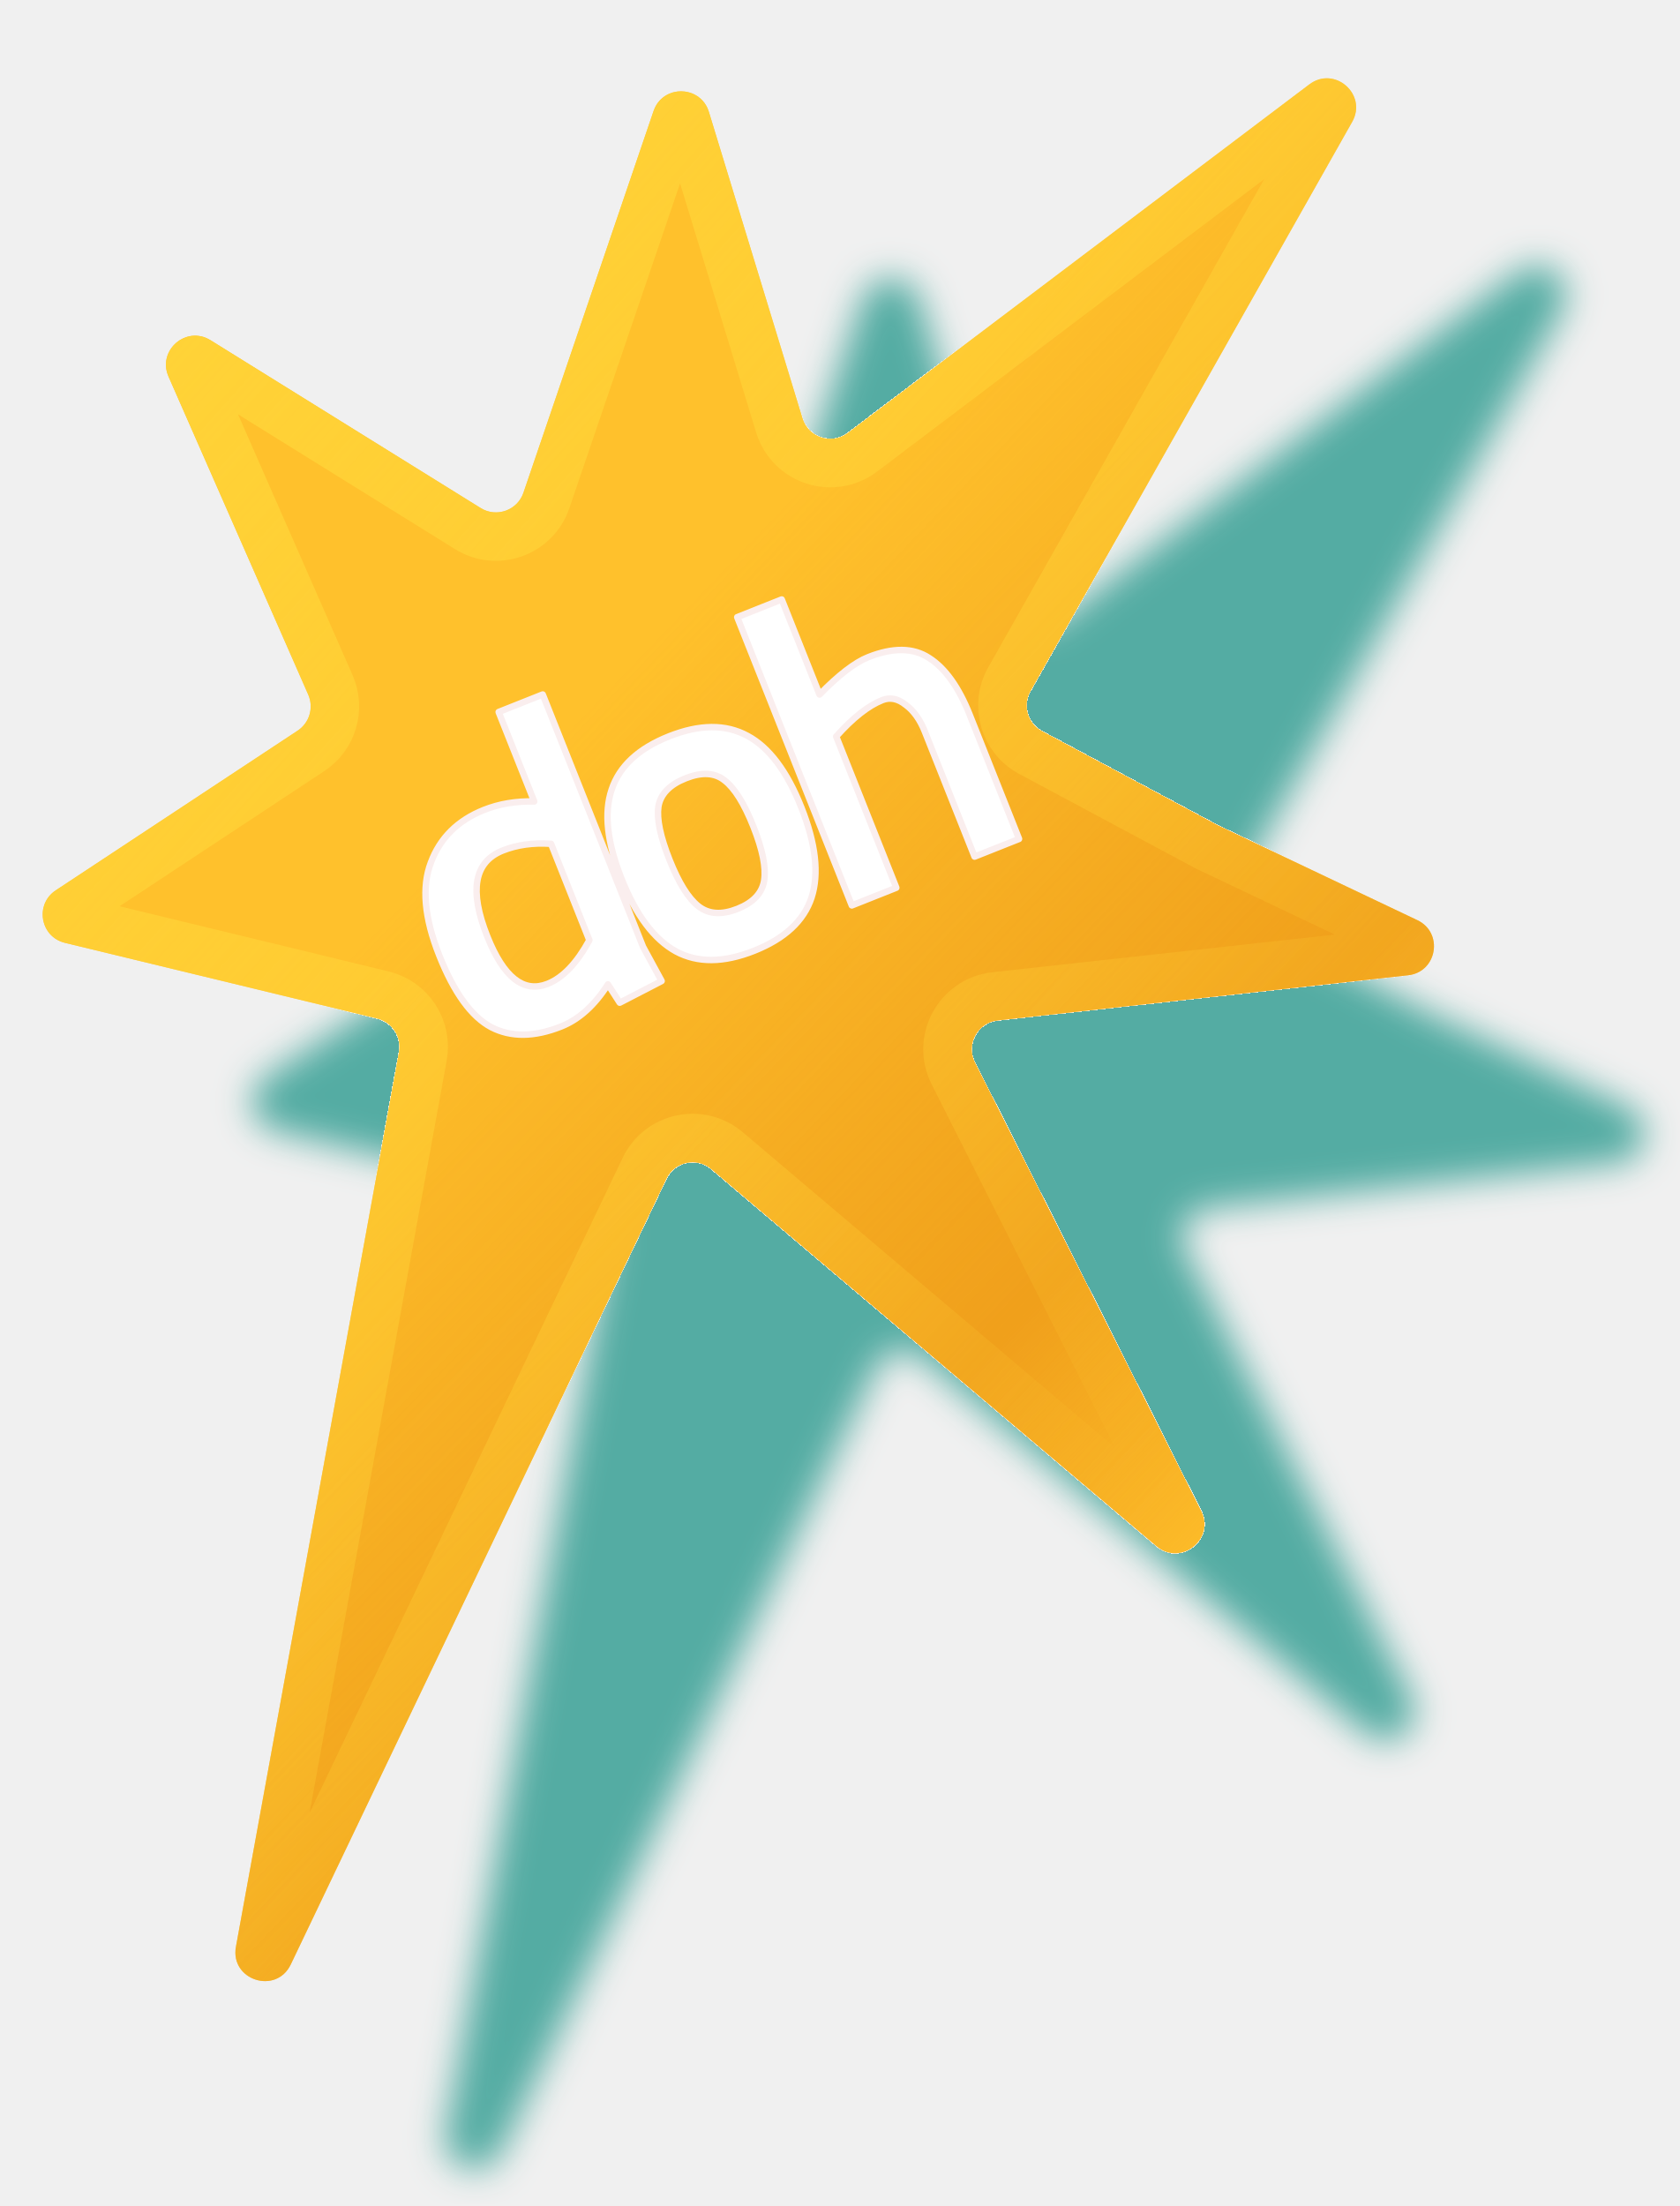
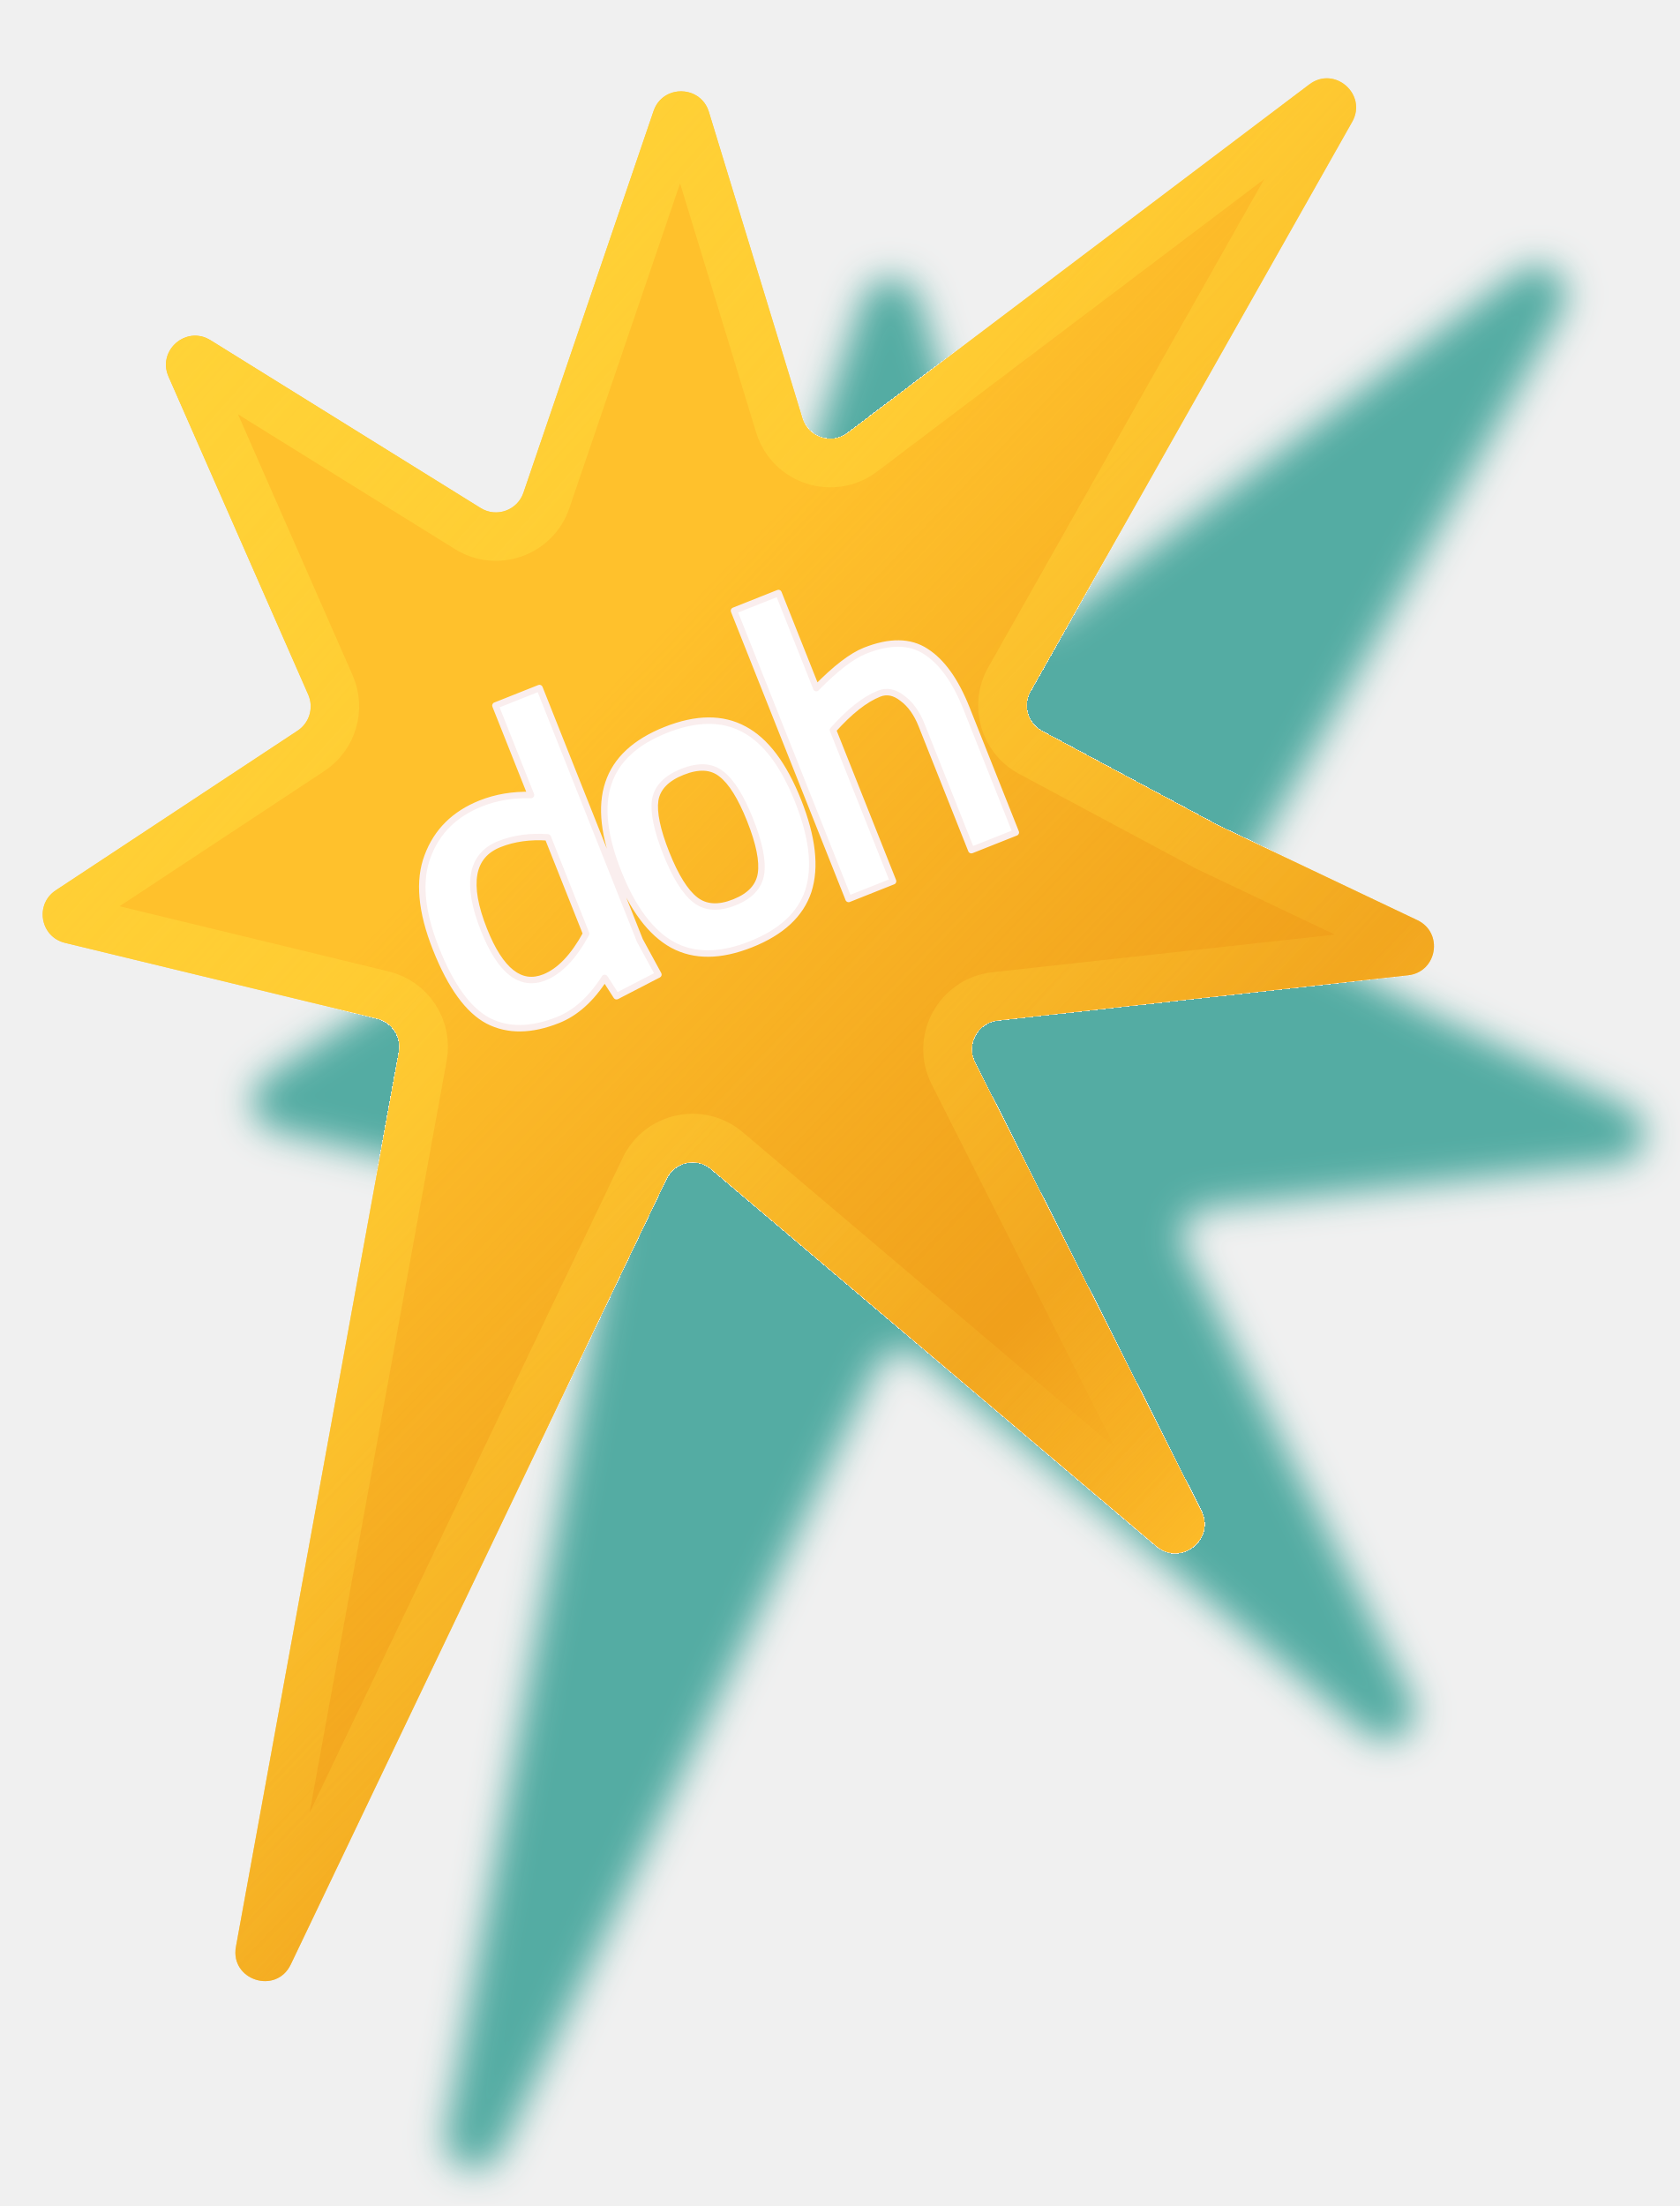
<svg xmlns="http://www.w3.org/2000/svg" width="520" height="683" viewBox="0 0 520 683" fill="none">
-   <g filter="url(#filter0_d_35:113)">
+   <g filter="url(#filter0_d_90_110)">
    <path d="M202.364 34.365C205.183 26.099 216.939 26.288 219.49 34.64L248.465 129.503C250.292 135.483 257.508 137.824 262.497 134.056L405.414 26.12C413.206 20.236 423.478 29.23 418.673 37.731L319.031 214.017C316.545 218.414 318.165 223.995 322.617 226.379L377 255.5L438.855 284.89C447.046 288.781 444.99 300.974 435.976 301.965L308.897 315.932C302.654 316.618 299.016 323.326 301.845 328.933L371.917 467.793C376.336 476.55 365.548 485.055 358.064 478.715L220.258 361.969C215.756 358.156 208.865 359.632 206.32 364.955L90.026 608.224C85.496 617.7 71.168 613.061 73.052 602.728L123.547 325.709C124.402 321.017 121.448 316.472 116.812 315.348L20.094 291.914C12.451 290.062 10.692 279.988 17.255 275.656L92.158 226.214C95.818 223.799 97.204 219.098 95.441 215.083L52.178 116.586C48.621 108.489 57.654 100.655 65.167 105.322L148.808 157.276C153.726 160.331 160.207 158.015 162.075 152.536L202.364 34.365Z" fill="#FFC12C" />
-     <path d="M202.364 34.365C205.183 26.099 216.939 26.288 219.49 34.64L248.465 129.503C250.292 135.483 257.508 137.824 262.497 134.056L405.414 26.12C413.206 20.236 423.478 29.23 418.673 37.731L319.031 214.017C316.545 218.414 318.165 223.995 322.617 226.379L377 255.5L438.855 284.89C447.046 288.781 444.99 300.974 435.976 301.965L308.897 315.932C302.654 316.618 299.016 323.326 301.845 328.933L371.917 467.793C376.336 476.55 365.548 485.055 358.064 478.715L220.258 361.969C215.756 358.156 208.865 359.632 206.32 364.955L90.026 608.224C85.496 617.7 71.168 613.061 73.052 602.728L123.547 325.709C124.402 321.017 121.448 316.472 116.812 315.348L20.094 291.914C12.451 290.062 10.692 279.988 17.255 275.656L92.158 226.214C95.818 223.799 97.204 219.098 95.441 215.083L52.178 116.586C48.621 108.489 57.654 100.655 65.167 105.322L148.808 157.276C153.726 160.331 160.207 158.015 162.075 152.536L202.364 34.365Z" fill="url(#paint0_linear_35:113)" fill-opacity="0.5" />
-     <path d="M373.46 262.112C373.565 262.168 373.673 262.223 373.781 262.274L435.636 291.664C436.131 291.899 436.289 292.143 436.366 292.304C436.472 292.525 436.54 292.865 436.472 293.268C436.404 293.671 436.228 293.97 436.056 294.144C435.93 294.271 435.701 294.45 435.156 294.51L308.077 308.477C296.632 309.735 289.962 322.032 295.149 332.311L365.221 471.172C365.508 471.74 365.453 472.036 365.415 472.18C365.354 472.412 365.173 472.74 364.811 473.025C364.448 473.311 364.087 473.411 363.847 473.416C363.698 473.419 363.398 473.404 362.912 472.992L225.105 356.247C216.853 349.256 204.218 351.962 199.554 361.72L83.259 604.989C83.082 605.361 82.917 605.542 82.826 605.626C82.734 605.711 82.646 605.763 82.549 605.799C82.334 605.88 81.935 605.928 81.444 605.769C80.953 605.61 80.657 605.337 80.531 605.146C80.474 605.06 80.433 604.966 80.408 604.843C80.383 604.722 80.356 604.478 80.43 604.073L130.925 327.054C132.493 318.451 127.077 310.118 118.578 308.059L21.86 284.625C21.446 284.525 21.232 284.357 21.095 284.204C20.933 284.023 20.793 283.755 20.735 283.425C20.678 283.095 20.719 282.796 20.81 282.57C20.887 282.38 21.032 282.15 21.387 281.915L96.29 232.473C102.999 228.045 105.54 219.427 102.307 212.067L59.044 113.57C58.834 113.091 58.867 112.805 58.913 112.626C58.974 112.388 59.137 112.092 59.435 111.834C59.733 111.576 60.049 111.456 60.293 111.429C60.477 111.409 60.765 111.417 61.209 111.693L144.85 163.647C153.867 169.248 165.749 165.002 169.174 154.956L209.463 36.785C209.628 36.301 209.842 36.111 209.999 36.008C210.204 35.872 210.52 35.763 210.907 35.77C211.294 35.776 211.606 35.895 211.807 36.037C211.961 36.145 212.168 36.342 212.318 36.831L241.292 131.694C244.641 142.656 257.87 146.949 267.017 140.041L409.934 32.105C410.438 31.725 410.738 31.724 410.889 31.736C411.128 31.753 411.482 31.872 411.827 32.174C412.171 32.475 412.335 32.811 412.385 33.045C412.416 33.194 412.455 33.491 412.144 34.04L312.502 210.326C307.945 218.388 310.913 228.62 319.077 232.991L373.46 262.112Z" stroke="url(#paint1_linear_35:113)" stroke-width="15" stroke-linejoin="round" />
+     <path d="M202.364 34.365C205.183 26.099 216.939 26.288 219.49 34.64L248.465 129.503C250.292 135.483 257.508 137.824 262.497 134.056L405.414 26.12C413.206 20.236 423.478 29.23 418.673 37.731L319.031 214.017C316.545 218.414 318.165 223.995 322.617 226.379L377 255.5L438.855 284.89C447.046 288.781 444.99 300.974 435.976 301.965L308.897 315.932C302.654 316.618 299.016 323.326 301.845 328.933L371.917 467.793C376.336 476.55 365.548 485.055 358.064 478.715L220.258 361.969C215.756 358.156 208.865 359.632 206.32 364.955L90.026 608.224C85.496 617.7 71.168 613.061 73.052 602.728L123.547 325.709C124.402 321.017 121.448 316.472 116.812 315.348L20.094 291.914C12.451 290.062 10.692 279.988 17.255 275.656L92.158 226.214C95.818 223.799 97.204 219.098 95.441 215.083L52.178 116.586C48.621 108.489 57.654 100.655 65.167 105.322L148.808 157.276C153.726 160.331 160.207 158.015 162.075 152.536L202.364 34.365Z" fill="url(#paint0_linear_90_110)" fill-opacity="0.5" />
+     <path d="M373.46 262.112C373.565 262.168 373.673 262.223 373.781 262.274L435.636 291.664C436.131 291.899 436.289 292.143 436.366 292.304C436.472 292.525 436.54 292.865 436.472 293.268C436.404 293.671 436.228 293.97 436.056 294.144C435.93 294.271 435.701 294.45 435.156 294.51L308.077 308.477C296.632 309.735 289.962 322.032 295.149 332.311L365.221 471.172C365.508 471.74 365.453 472.036 365.415 472.18C365.354 472.412 365.173 472.74 364.811 473.025C364.448 473.311 364.087 473.411 363.847 473.416C363.698 473.419 363.398 473.404 362.912 472.992L225.105 356.247C216.853 349.256 204.218 351.962 199.554 361.72L83.259 604.989C83.082 605.361 82.917 605.542 82.826 605.626C82.734 605.711 82.646 605.763 82.549 605.799C82.334 605.88 81.935 605.928 81.444 605.769C80.953 605.61 80.657 605.337 80.531 605.146C80.474 605.06 80.433 604.966 80.408 604.843C80.383 604.722 80.356 604.478 80.43 604.073L130.925 327.054C132.493 318.451 127.077 310.118 118.578 308.059L21.86 284.625C21.446 284.525 21.232 284.357 21.095 284.204C20.933 284.023 20.793 283.755 20.735 283.425C20.678 283.095 20.719 282.796 20.81 282.57C20.887 282.38 21.032 282.15 21.387 281.915L96.29 232.473C102.999 228.045 105.54 219.427 102.307 212.067L59.044 113.57C58.834 113.091 58.867 112.805 58.913 112.626C58.974 112.388 59.137 112.092 59.435 111.834C59.733 111.576 60.049 111.456 60.294 111.429C60.477 111.409 60.765 111.417 61.209 111.693L144.85 163.647C153.867 169.248 165.749 165.002 169.174 154.956L209.463 36.785C209.628 36.301 209.842 36.111 209.999 36.008C210.204 35.872 210.52 35.763 210.907 35.77C211.294 35.776 211.606 35.895 211.807 36.037C211.961 36.145 212.168 36.342 212.318 36.831L241.292 131.694C244.641 142.656 257.87 146.949 267.017 140.041L409.934 32.105C410.438 31.725 410.738 31.724 410.889 31.736C411.128 31.753 411.482 31.872 411.827 32.174C412.171 32.475 412.335 32.811 412.385 33.045C412.416 33.194 412.455 33.491 412.144 34.04L312.502 210.326C307.945 218.388 310.913 228.62 319.077 232.991L373.46 262.112Z" stroke="url(#paint1_linear_90_110)" stroke-width="15" stroke-linejoin="round" />
  </g>
-   <path d="M168.045 215.016L199.112 293.163L204.866 303.738L191.882 310.449L188.231 304.772C184.099 311.27 179.268 315.619 173.737 317.818C165.441 321.116 158.238 321.19 152.13 318.039C145.987 314.8 140.61 307.381 136 295.784C131.389 284.187 130.527 274.612 133.413 267.059C136.264 259.418 141.748 253.983 149.866 250.756C154.595 248.876 159.775 248.005 165.408 248.142L154.396 220.442L168.045 215.016ZM169.567 304.599C174.295 302.72 178.601 298.218 182.484 291.096L170.621 261.256C165.096 260.869 160.103 261.563 155.642 263.336C146.811 266.847 145.214 275.695 150.853 289.879C155.925 302.636 162.162 307.543 169.567 304.599ZM189.375 244.502C191.761 237.252 197.683 231.747 207.139 227.988C216.595 224.229 224.68 224.166 231.393 227.799C238.07 231.343 243.643 238.735 248.112 249.975C252.58 261.215 253.639 270.505 251.288 277.845C248.902 285.095 242.98 290.6 233.524 294.36C224.068 298.119 215.984 298.182 209.271 294.549C202.522 290.826 196.914 283.345 192.445 272.105C187.977 260.864 186.953 251.664 189.375 244.502ZM203.857 249.747C203.314 253.579 204.461 259.063 207.298 266.2C210.136 273.337 213.129 278.138 216.279 280.605C219.429 283.072 223.458 283.33 228.364 281.38C233.271 279.429 236.022 276.476 236.619 272.519C237.216 268.563 236.095 263.017 233.258 255.88C230.421 248.743 227.445 243.986 224.331 241.608C221.305 239.195 217.295 238.982 212.299 240.968C207.303 242.954 204.489 245.88 203.857 249.747ZM258.908 228.017L277.527 274.852L263.744 280.332L228.262 191.078L242.044 185.599L253.748 215.038C259.697 208.953 264.723 205.096 268.827 203.464C276.499 200.414 282.783 200.499 287.678 203.718C292.663 206.902 296.858 212.776 300.262 221.34L315.53 259.744L301.747 265.224L286.373 226.552C284.883 222.805 282.902 220.028 280.428 218.223C278.007 216.292 275.593 215.806 273.184 216.763C268.813 218.501 264.054 222.253 258.908 228.017Z" fill="white" />
-   <path d="M168.045 215.016L168.975 214.647C168.771 214.134 168.189 213.883 167.676 214.087L168.045 215.016ZM199.112 293.163L198.183 293.533C198.198 293.57 198.215 293.606 198.234 293.641L199.112 293.163ZM204.866 303.738L205.325 304.626C205.564 304.503 205.743 304.288 205.822 304.031C205.901 303.774 205.873 303.496 205.744 303.26L204.866 303.738ZM191.882 310.449L191.041 310.99C191.32 311.424 191.883 311.574 192.342 311.337L191.882 310.449ZM188.231 304.772L189.072 304.231C188.888 303.945 188.57 303.772 188.228 303.772C187.887 303.773 187.57 303.948 187.387 304.236L188.231 304.772ZM152.13 318.039L151.664 318.924L151.672 318.928L152.13 318.039ZM133.413 267.059L134.348 267.416L134.35 267.409L133.413 267.059ZM165.408 248.142L165.384 249.141C165.719 249.15 166.037 248.989 166.229 248.713C166.421 248.438 166.461 248.084 166.337 247.772L165.408 248.142ZM154.396 220.442L154.027 219.513C153.514 219.717 153.263 220.299 153.467 220.812L154.396 220.442ZM182.484 291.096L183.362 291.575C183.504 291.314 183.523 291.003 183.413 290.727L182.484 291.096ZM170.621 261.256L171.551 260.886C171.409 260.529 171.074 260.285 170.691 260.258L170.621 261.256ZM167.116 215.386L198.183 293.533L200.041 292.794L168.975 214.647L167.116 215.386ZM198.234 293.641L203.987 304.216L205.744 303.26L199.991 292.686L198.234 293.641ZM204.406 302.85L191.423 309.561L192.342 311.337L205.325 304.626L204.406 302.85ZM192.723 309.908L189.072 304.231L187.39 305.313L191.041 310.99L192.723 309.908ZM187.387 304.236C183.335 310.608 178.653 314.787 173.368 316.888L174.106 318.747C179.883 316.45 184.863 311.932 189.075 305.309L187.387 304.236ZM173.368 316.888C165.254 320.114 158.368 320.131 152.589 317.15L151.672 318.928C158.109 322.248 165.627 322.118 174.106 318.747L173.368 316.888ZM152.597 317.155C146.777 314.086 141.514 306.948 136.929 295.414L135.071 296.153C139.706 307.814 145.197 315.513 151.664 318.924L152.597 317.155ZM136.929 295.414C132.363 283.928 131.589 274.636 134.348 267.416L132.479 266.702C129.466 274.588 130.416 284.445 135.071 296.153L136.929 295.414ZM134.35 267.409C137.095 260.053 142.359 254.817 150.236 251.685L149.497 249.827C141.137 253.15 135.434 258.783 132.477 266.71L134.35 267.409ZM150.236 251.685C154.826 249.861 159.871 249.008 165.384 249.141L165.432 247.142C159.679 247.002 154.363 247.892 149.497 249.827L150.236 251.685ZM166.337 247.772L155.326 220.073L153.467 220.812L164.479 248.511L166.337 247.772ZM154.766 221.372L168.415 215.946L167.676 214.087L154.027 219.513L154.766 221.372ZM169.936 305.528C174.977 303.524 179.429 298.788 183.362 291.575L181.606 290.617C177.772 297.649 173.612 301.915 169.197 303.67L169.936 305.528ZM183.413 290.727L171.551 260.886L169.692 261.625L181.555 291.465L183.413 290.727ZM170.691 260.258C165.039 259.863 159.893 260.57 155.273 262.407L156.012 264.265C160.313 262.556 165.153 261.876 170.552 262.253L170.691 260.258ZM155.273 262.407C150.558 264.281 147.701 267.641 146.837 272.428C145.99 277.123 147.078 283.09 149.924 290.248L151.782 289.51C148.989 282.484 148.056 276.935 148.805 272.783C149.538 268.722 151.895 265.902 156.012 264.265L155.273 262.407ZM149.924 290.248C152.483 296.686 155.392 301.297 158.717 303.913C162.117 306.588 165.904 307.131 169.936 305.528L169.197 303.67C165.825 305.011 162.791 304.573 159.953 302.341C157.04 300.05 154.294 295.829 151.782 289.51L149.924 290.248ZM189.375 244.502L190.322 244.823L190.325 244.815L189.375 244.502ZM231.393 227.799L230.917 228.678L230.924 228.682L231.393 227.799ZM251.288 277.845L252.238 278.158L252.24 278.15L251.288 277.845ZM209.271 294.549L208.788 295.424L208.795 295.428L209.271 294.549ZM203.857 249.747L202.87 249.586C202.869 249.593 202.868 249.6 202.867 249.607L203.857 249.747ZM224.331 241.608L223.707 242.39C223.713 242.395 223.718 242.399 223.724 242.403L224.331 241.608ZM190.325 244.815C192.59 237.932 198.23 232.606 207.508 228.917L206.769 227.059C197.135 230.889 190.933 236.572 188.425 244.19L190.325 244.815ZM207.508 228.917C216.787 225.229 224.544 225.229 230.917 228.678L231.868 226.919C224.815 223.102 216.403 223.229 206.769 227.059L207.508 228.917ZM230.924 228.682C237.298 232.065 242.752 239.2 247.182 250.344L249.041 249.606C244.534 238.269 238.842 230.62 231.861 226.915L230.924 228.682ZM247.182 250.344C251.611 261.485 252.585 270.516 250.336 277.54L252.24 278.15C254.692 270.495 253.549 260.946 249.041 249.606L247.182 250.344ZM250.338 277.532C248.073 284.415 242.433 289.742 233.155 293.43L233.894 295.289C243.528 291.459 249.731 285.776 252.238 278.158L250.338 277.532ZM233.155 293.43C223.876 297.119 216.119 297.118 209.747 293.669L208.795 295.428C215.848 299.246 224.26 299.119 233.894 295.289L233.155 293.43ZM209.754 293.673C203.295 290.111 197.803 282.876 193.374 271.735L191.516 272.474C196.024 283.814 201.749 291.542 208.788 295.424L209.754 293.673ZM193.374 271.735C188.944 260.591 188.011 251.659 190.322 244.823L188.428 244.182C185.896 251.669 187.009 261.138 191.516 272.474L193.374 271.735ZM202.867 249.607C202.285 253.711 203.519 259.401 206.369 266.569L208.228 265.831C205.403 258.725 204.343 253.448 204.847 249.888L202.867 249.607ZM206.369 266.569C209.222 273.745 212.295 278.756 215.663 281.393L216.896 279.818C213.963 277.521 211.049 272.929 208.228 265.831L206.369 266.569ZM215.663 281.393C219.182 284.148 223.617 284.343 228.734 282.309L227.995 280.45C223.298 282.317 219.677 281.996 216.896 279.818L215.663 281.393ZM228.734 282.309C233.85 280.275 236.941 277.088 237.608 272.669L235.63 272.37C235.103 275.863 232.691 278.583 227.995 280.45L228.734 282.309ZM237.608 272.669C238.246 268.439 237.04 262.686 234.188 255.51L232.329 256.249C235.151 263.347 236.186 268.687 235.63 272.37L237.608 272.669ZM234.188 255.51C231.337 248.339 228.279 243.364 224.937 240.814L223.724 242.403C226.612 244.608 229.506 249.147 232.329 256.249L234.188 255.51ZM224.954 240.827C221.544 238.107 217.113 237.978 211.929 240.039L212.668 241.897C217.476 239.986 221.066 240.284 223.707 242.39L224.954 240.827ZM211.929 240.039C206.743 242.1 203.579 245.249 202.87 249.586L204.844 249.909C205.399 246.512 207.863 243.807 212.668 241.897L211.929 240.039ZM258.908 228.017L258.162 227.352C257.909 227.634 257.839 228.035 257.978 228.387L258.908 228.017ZM277.527 274.852L277.896 275.782C278.409 275.578 278.66 274.996 278.456 274.483L277.527 274.852ZM263.744 280.332L262.814 280.701C263.018 281.214 263.6 281.465 264.113 281.261L263.744 280.332ZM228.262 191.078L227.892 190.149C227.379 190.353 227.128 190.934 227.332 191.447L228.262 191.078ZM242.044 185.599L242.974 185.229C242.77 184.716 242.188 184.465 241.675 184.669L242.044 185.599ZM253.748 215.038L252.818 215.407C252.943 215.722 253.219 215.951 253.551 216.018C253.883 216.085 254.226 215.979 254.463 215.737L253.748 215.038ZM287.678 203.718L287.129 204.554L287.14 204.561L287.678 203.718ZM315.53 259.744L315.899 260.674C316.412 260.47 316.663 259.888 316.459 259.375L315.53 259.744ZM301.747 265.224L300.818 265.593C301.022 266.106 301.603 266.357 302.116 266.153L301.747 265.224ZM280.428 218.223L279.804 219.005C279.815 219.013 279.827 219.022 279.838 219.03L280.428 218.223ZM257.978 228.387L276.597 275.222L278.456 274.483L259.837 227.648L257.978 228.387ZM277.157 273.923L263.374 279.402L264.113 281.261L277.896 275.782L277.157 273.923ZM264.673 279.962L229.191 190.708L227.332 191.447L262.814 280.701L264.673 279.962ZM228.631 192.007L242.414 186.528L241.675 184.669L227.892 190.149L228.631 192.007ZM241.115 185.968L252.818 215.407L254.677 214.668L242.974 185.229L241.115 185.968ZM254.463 215.737C260.388 209.677 265.294 205.945 269.196 204.394L268.457 202.535C264.152 204.246 259.006 208.23 253.033 214.338L254.463 215.737ZM269.196 204.394C276.699 201.411 282.607 201.58 287.129 204.554L288.228 202.883C282.958 199.418 276.299 199.418 268.457 202.535L269.196 204.394ZM287.14 204.561C291.874 207.585 295.966 213.239 299.333 221.709L301.191 220.97C297.75 212.313 293.452 206.219 288.216 202.875L287.14 204.561ZM299.333 221.709L314.6 260.114L316.459 259.375L301.191 220.97L299.333 221.709ZM315.16 258.815L301.377 264.294L302.116 266.153L315.899 260.674L315.16 258.815ZM302.676 264.854L287.302 226.182L285.444 226.921L300.818 265.593L302.676 264.854ZM287.302 226.182C285.765 222.314 283.685 219.362 281.017 217.415L279.838 219.03C282.119 220.695 284.002 223.295 285.444 226.921L287.302 226.182ZM281.051 217.441C278.415 215.338 275.627 214.716 272.815 215.834L273.554 217.693C275.558 216.896 277.6 217.246 279.804 219.005L281.051 217.441ZM272.815 215.834C268.235 217.655 263.353 221.536 258.162 227.352L259.654 228.683C264.755 222.969 269.391 219.348 273.554 217.693L272.815 215.834Z" fill="#FAEEEE" />
+   <path d="M167.045 213.016L198.112 291.163L203.866 301.738L190.882 308.449L187.231 302.772C183.099 309.27 178.268 313.619 172.737 315.818C164.441 319.116 157.238 319.19 151.13 316.039C144.987 312.8 139.61 305.381 135 293.784C130.389 282.187 129.527 272.612 132.413 265.059C135.264 257.418 140.748 251.983 148.866 248.756C153.595 246.876 158.775 246.005 164.408 246.142L153.396 218.442L167.045 213.016ZM168.567 302.599C173.295 300.72 177.601 296.218 181.484 289.096L169.621 259.256C164.096 258.869 159.103 259.563 154.642 261.336C145.811 264.847 144.214 273.695 149.853 287.879C154.925 300.636 161.162 305.543 168.567 302.599ZM188.375 242.502C190.761 235.252 196.683 229.747 206.139 225.988C215.595 222.229 223.68 222.166 230.393 225.799C237.07 229.343 242.643 236.735 247.112 247.975C251.58 259.215 252.639 268.505 250.288 275.845C247.902 283.095 241.98 288.6 232.524 292.36C223.068 296.119 214.984 296.182 208.271 292.549C201.522 288.826 195.914 281.345 191.445 270.105C186.977 258.864 185.953 249.664 188.375 242.502ZM202.857 247.747C202.314 251.579 203.461 257.063 206.298 264.2C209.136 271.337 212.129 276.138 215.279 278.605C218.429 281.072 222.458 281.33 227.364 279.38C232.271 277.429 235.022 274.476 235.619 270.519C236.216 266.563 235.095 261.017 232.258 253.88C229.421 246.743 226.445 241.986 223.331 239.608C220.305 237.195 216.295 236.982 211.299 238.968C206.303 240.954 203.489 243.88 202.857 247.747ZM257.908 226.017L276.527 272.852L262.744 278.332L227.262 189.078L241.044 183.599L252.748 213.038C258.697 206.953 263.723 203.096 267.827 201.464C275.499 198.414 281.783 198.499 286.678 201.718C291.663 204.902 295.858 210.776 299.262 219.34L314.53 257.744L300.747 263.224L285.373 224.552C283.883 220.805 281.902 218.028 279.428 216.223C277.007 214.292 274.593 213.806 272.184 214.763C267.813 216.501 263.054 220.253 257.908 226.017Z" fill="white" />
+   <path d="M167.045 213.016L167.975 212.647C167.771 212.134 167.189 211.883 166.676 212.087L167.045 213.016ZM198.112 291.163L197.183 291.533C197.198 291.57 197.215 291.606 197.234 291.641L198.112 291.163ZM203.866 301.738L204.325 302.626C204.564 302.503 204.743 302.288 204.822 302.031C204.901 301.774 204.873 301.496 204.744 301.26L203.866 301.738ZM190.882 308.449L190.041 308.99C190.32 309.424 190.883 309.574 191.342 309.337L190.882 308.449ZM187.231 302.772L188.072 302.231C187.888 301.945 187.57 301.772 187.228 301.772C186.887 301.773 186.57 301.948 186.387 302.236L187.231 302.772ZM151.13 316.039L150.664 316.924L150.672 316.928L151.13 316.039ZM132.413 265.059L133.348 265.416L133.35 265.409L132.413 265.059ZM164.408 246.142L164.384 247.141C164.719 247.15 165.037 246.989 165.229 246.713C165.421 246.438 165.461 246.084 165.337 245.772L164.408 246.142ZM153.396 218.442L153.027 217.513C152.514 217.717 152.263 218.299 152.467 218.812L153.396 218.442ZM181.484 289.096L182.362 289.575C182.504 289.314 182.523 289.003 182.413 288.727L181.484 289.096ZM169.621 259.256L170.551 258.886C170.409 258.529 170.074 258.285 169.691 258.258L169.621 259.256ZM166.116 213.386L197.183 291.533L199.041 290.794L167.975 212.647L166.116 213.386ZM197.234 291.641L202.987 302.216L204.744 301.26L198.991 290.686L197.234 291.641ZM203.406 300.85L190.423 307.561L191.342 309.337L204.325 302.626L203.406 300.85ZM191.723 307.908L188.072 302.231L186.39 303.313L190.041 308.99L191.723 307.908ZM186.387 302.236C182.335 308.608 177.653 312.787 172.368 314.888L173.106 316.747C178.883 314.45 183.863 309.932 188.075 303.309L186.387 302.236ZM172.368 314.888C164.254 318.114 157.368 318.131 151.589 315.15L150.672 316.928C157.109 320.248 164.627 320.118 173.106 316.747L172.368 314.888ZM151.597 315.155C145.777 312.086 140.514 304.948 135.929 293.414L134.071 294.153C138.706 305.814 144.197 313.513 150.664 316.924L151.597 315.155ZM135.929 293.414C131.363 281.928 130.589 272.636 133.348 265.416L131.479 264.702C128.466 272.588 129.416 282.445 134.071 294.153L135.929 293.414ZM133.35 265.409C136.095 258.053 141.359 252.817 149.236 249.685L148.497 247.827C140.137 251.15 134.434 256.783 131.477 264.71L133.35 265.409ZM149.236 249.685C153.826 247.861 158.871 247.008 164.384 247.141L164.432 245.142C158.679 245.002 153.363 245.892 148.497 247.827L149.236 249.685ZM165.337 245.772L154.326 218.073L152.467 218.812L163.479 246.511L165.337 245.772ZM153.766 219.372L167.415 213.946L166.676 212.087L153.027 217.513L153.766 219.372ZM168.936 303.528C173.977 301.524 178.429 296.788 182.362 289.575L180.606 288.617C176.772 295.649 172.612 299.915 168.197 301.67L168.936 303.528ZM182.413 288.727L170.551 258.886L168.692 259.625L180.555 289.465L182.413 288.727ZM169.691 258.258C164.039 257.863 158.893 258.57 154.273 260.407L155.012 262.265C159.313 260.556 164.153 259.876 169.552 260.253L169.691 258.258ZM154.273 260.407C149.558 262.281 146.701 265.641 145.837 270.428C144.99 275.123 146.078 281.09 148.924 288.248L150.782 287.51C147.989 280.484 147.056 274.935 147.805 270.783C148.538 266.722 150.895 263.902 155.012 262.265L154.273 260.407ZM148.924 288.248C151.483 294.686 154.392 299.297 157.717 301.913C161.117 304.588 164.904 305.131 168.936 303.528L168.197 301.67C164.825 303.011 161.791 302.573 158.953 300.341C156.04 298.05 153.294 293.829 150.782 287.51L148.924 288.248ZM188.375 242.502L189.322 242.823L189.325 242.815L188.375 242.502ZM230.393 225.799L229.917 226.678L229.924 226.682L230.393 225.799ZM250.288 275.845L251.238 276.158L251.24 276.15L250.288 275.845ZM208.271 292.549L207.788 293.424L207.795 293.428L208.271 292.549ZM202.857 247.747L201.87 247.586C201.869 247.593 201.868 247.6 201.867 247.607L202.857 247.747ZM223.331 239.608L222.707 240.39C222.713 240.395 222.718 240.399 222.724 240.403L223.331 239.608ZM189.325 242.815C191.59 235.932 197.23 230.606 206.508 226.917L205.769 225.059C196.135 228.889 189.933 234.572 187.425 242.19L189.325 242.815ZM206.508 226.917C215.787 223.229 223.544 223.229 229.917 226.678L230.868 224.919C223.815 221.102 215.403 221.229 205.769 225.059L206.508 226.917ZM229.924 226.682C236.298 230.065 241.752 237.2 246.182 248.344L248.041 247.606C243.534 236.269 237.842 228.62 230.861 224.915L229.924 226.682ZM246.182 248.344C250.611 259.485 251.585 268.516 249.336 275.54L251.24 276.15C253.692 268.495 252.549 258.946 248.041 247.606L246.182 248.344ZM249.338 275.532C247.073 282.415 241.433 287.742 232.155 291.43L232.894 293.289C242.528 289.459 248.731 283.776 251.238 276.158L249.338 275.532ZM232.155 291.43C222.876 295.119 215.119 295.118 208.747 291.669L207.795 293.428C214.848 297.246 223.26 297.119 232.894 293.289L232.155 291.43ZM208.754 291.673C202.295 288.111 196.803 280.876 192.374 269.735L190.516 270.474C195.024 281.814 200.749 289.542 207.788 293.424L208.754 291.673ZM192.374 269.735C187.944 258.591 187.011 249.659 189.322 242.823L187.428 242.182C184.896 249.669 186.009 259.138 190.516 270.474L192.374 269.735ZM201.867 247.607C201.285 251.711 202.519 257.401 205.369 264.569L207.228 263.831C204.403 256.725 203.343 251.447 203.847 247.888L201.867 247.607ZM205.369 264.569C208.222 271.745 211.295 276.756 214.663 279.393L215.896 277.818C212.963 275.521 210.049 270.929 207.228 263.831L205.369 264.569ZM214.663 279.393C218.182 282.148 222.617 282.343 227.734 280.309L226.995 278.45C222.298 280.317 218.677 279.996 215.896 277.818L214.663 279.393ZM227.734 280.309C232.85 278.275 235.941 275.088 236.608 270.668L234.63 270.37C234.103 273.863 231.691 276.583 226.995 278.45L227.734 280.309ZM236.608 270.668C237.246 266.439 236.04 260.686 233.188 253.51L231.329 254.249C234.151 261.347 235.186 266.687 234.63 270.37L236.608 270.668ZM233.188 253.51C230.337 246.339 227.279 241.364 223.937 238.814L222.724 240.403C225.612 242.608 228.506 247.147 231.329 254.249L233.188 253.51ZM223.954 238.827C220.544 236.107 216.113 235.978 210.929 238.039L211.668 239.897C216.476 237.986 220.066 238.284 222.707 240.39L223.954 238.827ZM210.929 238.039C205.743 240.1 202.579 243.249 201.87 247.586L203.844 247.909C204.399 244.512 206.863 241.807 211.668 239.897L210.929 238.039ZM257.908 226.017L257.162 225.352C256.909 225.634 256.839 226.035 256.978 226.387L257.908 226.017ZM276.527 272.852L276.896 273.782C277.409 273.578 277.66 272.996 277.456 272.483L276.527 272.852ZM262.744 278.332L261.814 278.701C262.018 279.214 262.6 279.465 263.113 279.261L262.744 278.332ZM227.262 189.078L226.892 188.148C226.379 188.353 226.128 188.934 226.332 189.447L227.262 189.078ZM241.044 183.599L241.974 183.229C241.77 182.716 241.188 182.465 240.675 182.669L241.044 183.599ZM252.748 213.038L251.818 213.407C251.943 213.722 252.219 213.951 252.551 214.018C252.883 214.085 253.226 213.979 253.463 213.737L252.748 213.038ZM286.678 201.718L286.129 202.554L286.14 202.561L286.678 201.718ZM314.53 257.744L314.899 258.674C315.412 258.47 315.663 257.888 315.459 257.375L314.53 257.744ZM300.747 263.224L299.818 263.593C300.022 264.106 300.603 264.357 301.116 264.153L300.747 263.224ZM279.428 216.223L278.804 217.005C278.815 217.013 278.827 217.022 278.838 217.03L279.428 216.223ZM256.978 226.387L275.597 273.222L277.456 272.483L258.837 225.648L256.978 226.387ZM276.157 271.923L262.374 277.402L263.113 279.261L276.896 273.782L276.157 271.923ZM263.673 277.962L228.191 188.708L226.332 189.447L261.814 278.701L263.673 277.962ZM227.631 190.007L241.414 184.528L240.675 182.669L226.892 188.148L227.631 190.007ZM240.115 183.968L251.818 213.407L253.677 212.668L241.974 183.229L240.115 183.968ZM253.463 213.737C259.388 207.677 264.294 203.945 268.196 202.394L267.457 200.535C263.152 202.246 258.006 206.23 252.033 212.338L253.463 213.737ZM268.196 202.394C275.699 199.411 281.607 199.58 286.129 202.554L287.228 200.883C281.958 197.418 275.299 197.418 267.457 200.535L268.196 202.394ZM286.14 202.561C290.874 205.585 294.966 211.239 298.333 219.709L300.191 218.97C296.75 210.313 292.452 204.219 287.216 200.875L286.14 202.561ZM298.333 219.709L313.6 258.114L315.459 257.375L300.191 218.97L298.333 219.709ZM314.16 256.815L300.377 262.294L301.116 264.153L314.899 258.674L314.16 256.815ZM301.676 262.854L286.302 224.182L284.444 224.921L299.818 263.593L301.676 262.854ZM286.302 224.182C284.765 220.314 282.685 217.362 280.017 215.415L278.838 217.03C281.119 218.695 283.002 221.295 284.444 224.921L286.302 224.182ZM280.051 215.441C277.415 213.338 274.627 212.716 271.815 213.834L272.554 215.693C274.558 214.896 276.6 215.246 278.804 217.005L280.051 215.441ZM271.815 213.834C267.235 215.655 262.353 219.536 257.162 225.352L258.654 226.683C263.755 220.969 268.391 217.348 272.554 215.693L271.815 213.834Z" fill="#FAEEEE" />
  <defs>
-     <filter id="filter0_d_35:113" x="13.209" y="24.233" width="506.79" height="658.142" filterUnits="userSpaceOnUse" color-interpolation-filters="sRGB">
+     <filter id="filter0_d_90_110" x="13.209" y="24.233" width="506.79" height="658.141" filterUnits="userSpaceOnUse" color-interpolation-filters="sRGB">
      <feFlood flood-opacity="0" result="BackgroundImageFix" />
      <feColorMatrix in="SourceAlpha" type="matrix" values="0 0 0 0 0 0 0 0 0 0 0 0 0 0 0 0 0 0 127 0" result="hardAlpha" />
      <feOffset dx="65" dy="58" />
      <feGaussianBlur stdDeviation="5.5" />
      <feComposite in2="hardAlpha" operator="out" />
      <feColorMatrix type="matrix" values="0 0 0 0 0.329 0 0 0 0 0.675 0 0 0 0 0.639 0 0 0 1 0" />
-       <feBlend mode="normal" in2="BackgroundImageFix" result="effect1_dropShadow_35:113" />
-       <feBlend mode="normal" in="SourceGraphic" in2="effect1_dropShadow_35:113" result="shape" />
+       <feBlend mode="normal" in2="BackgroundImageFix" result="effect1_dropShadow_90_110" />
+       <feBlend mode="normal" in="SourceGraphic" in2="effect1_dropShadow_90_110" result="shape" />
    </filter>
-     <linearGradient id="paint0_linear_35:113" x1="415.5" y1="488.5" x2="11.5" y2="101" gradientUnits="userSpaceOnUse">
+     <linearGradient id="paint0_linear_90_110" x1="415.5" y1="488.5" x2="11.5" y2="101" gradientUnits="userSpaceOnUse">
      <stop offset="0.057" stop-color="#E17E0A" />
      <stop offset="0.057" stop-color="#E17E0A" stop-opacity="0.13" />
      <stop offset="0.229" stop-color="#E17E0A" />
      <stop offset="0.634" stop-color="#E17E0A" stop-opacity="0" />
      <stop offset="0.657" stop-color="#E17E0A" stop-opacity="0" />
      <stop offset="0.74" stop-color="#E17E0A" stop-opacity="0" />
    </linearGradient>
-     <linearGradient id="paint1_linear_35:113" x1="45" y1="58.5" x2="423" y2="398.5" gradientUnits="userSpaceOnUse">
+     <linearGradient id="paint1_linear_90_110" x1="45" y1="58.5" x2="423" y2="398.5" gradientUnits="userSpaceOnUse">
      <stop stop-color="#FFD438" />
      <stop offset="1" stop-color="#FFD438" stop-opacity="0" />
    </linearGradient>
  </defs>
</svg>
